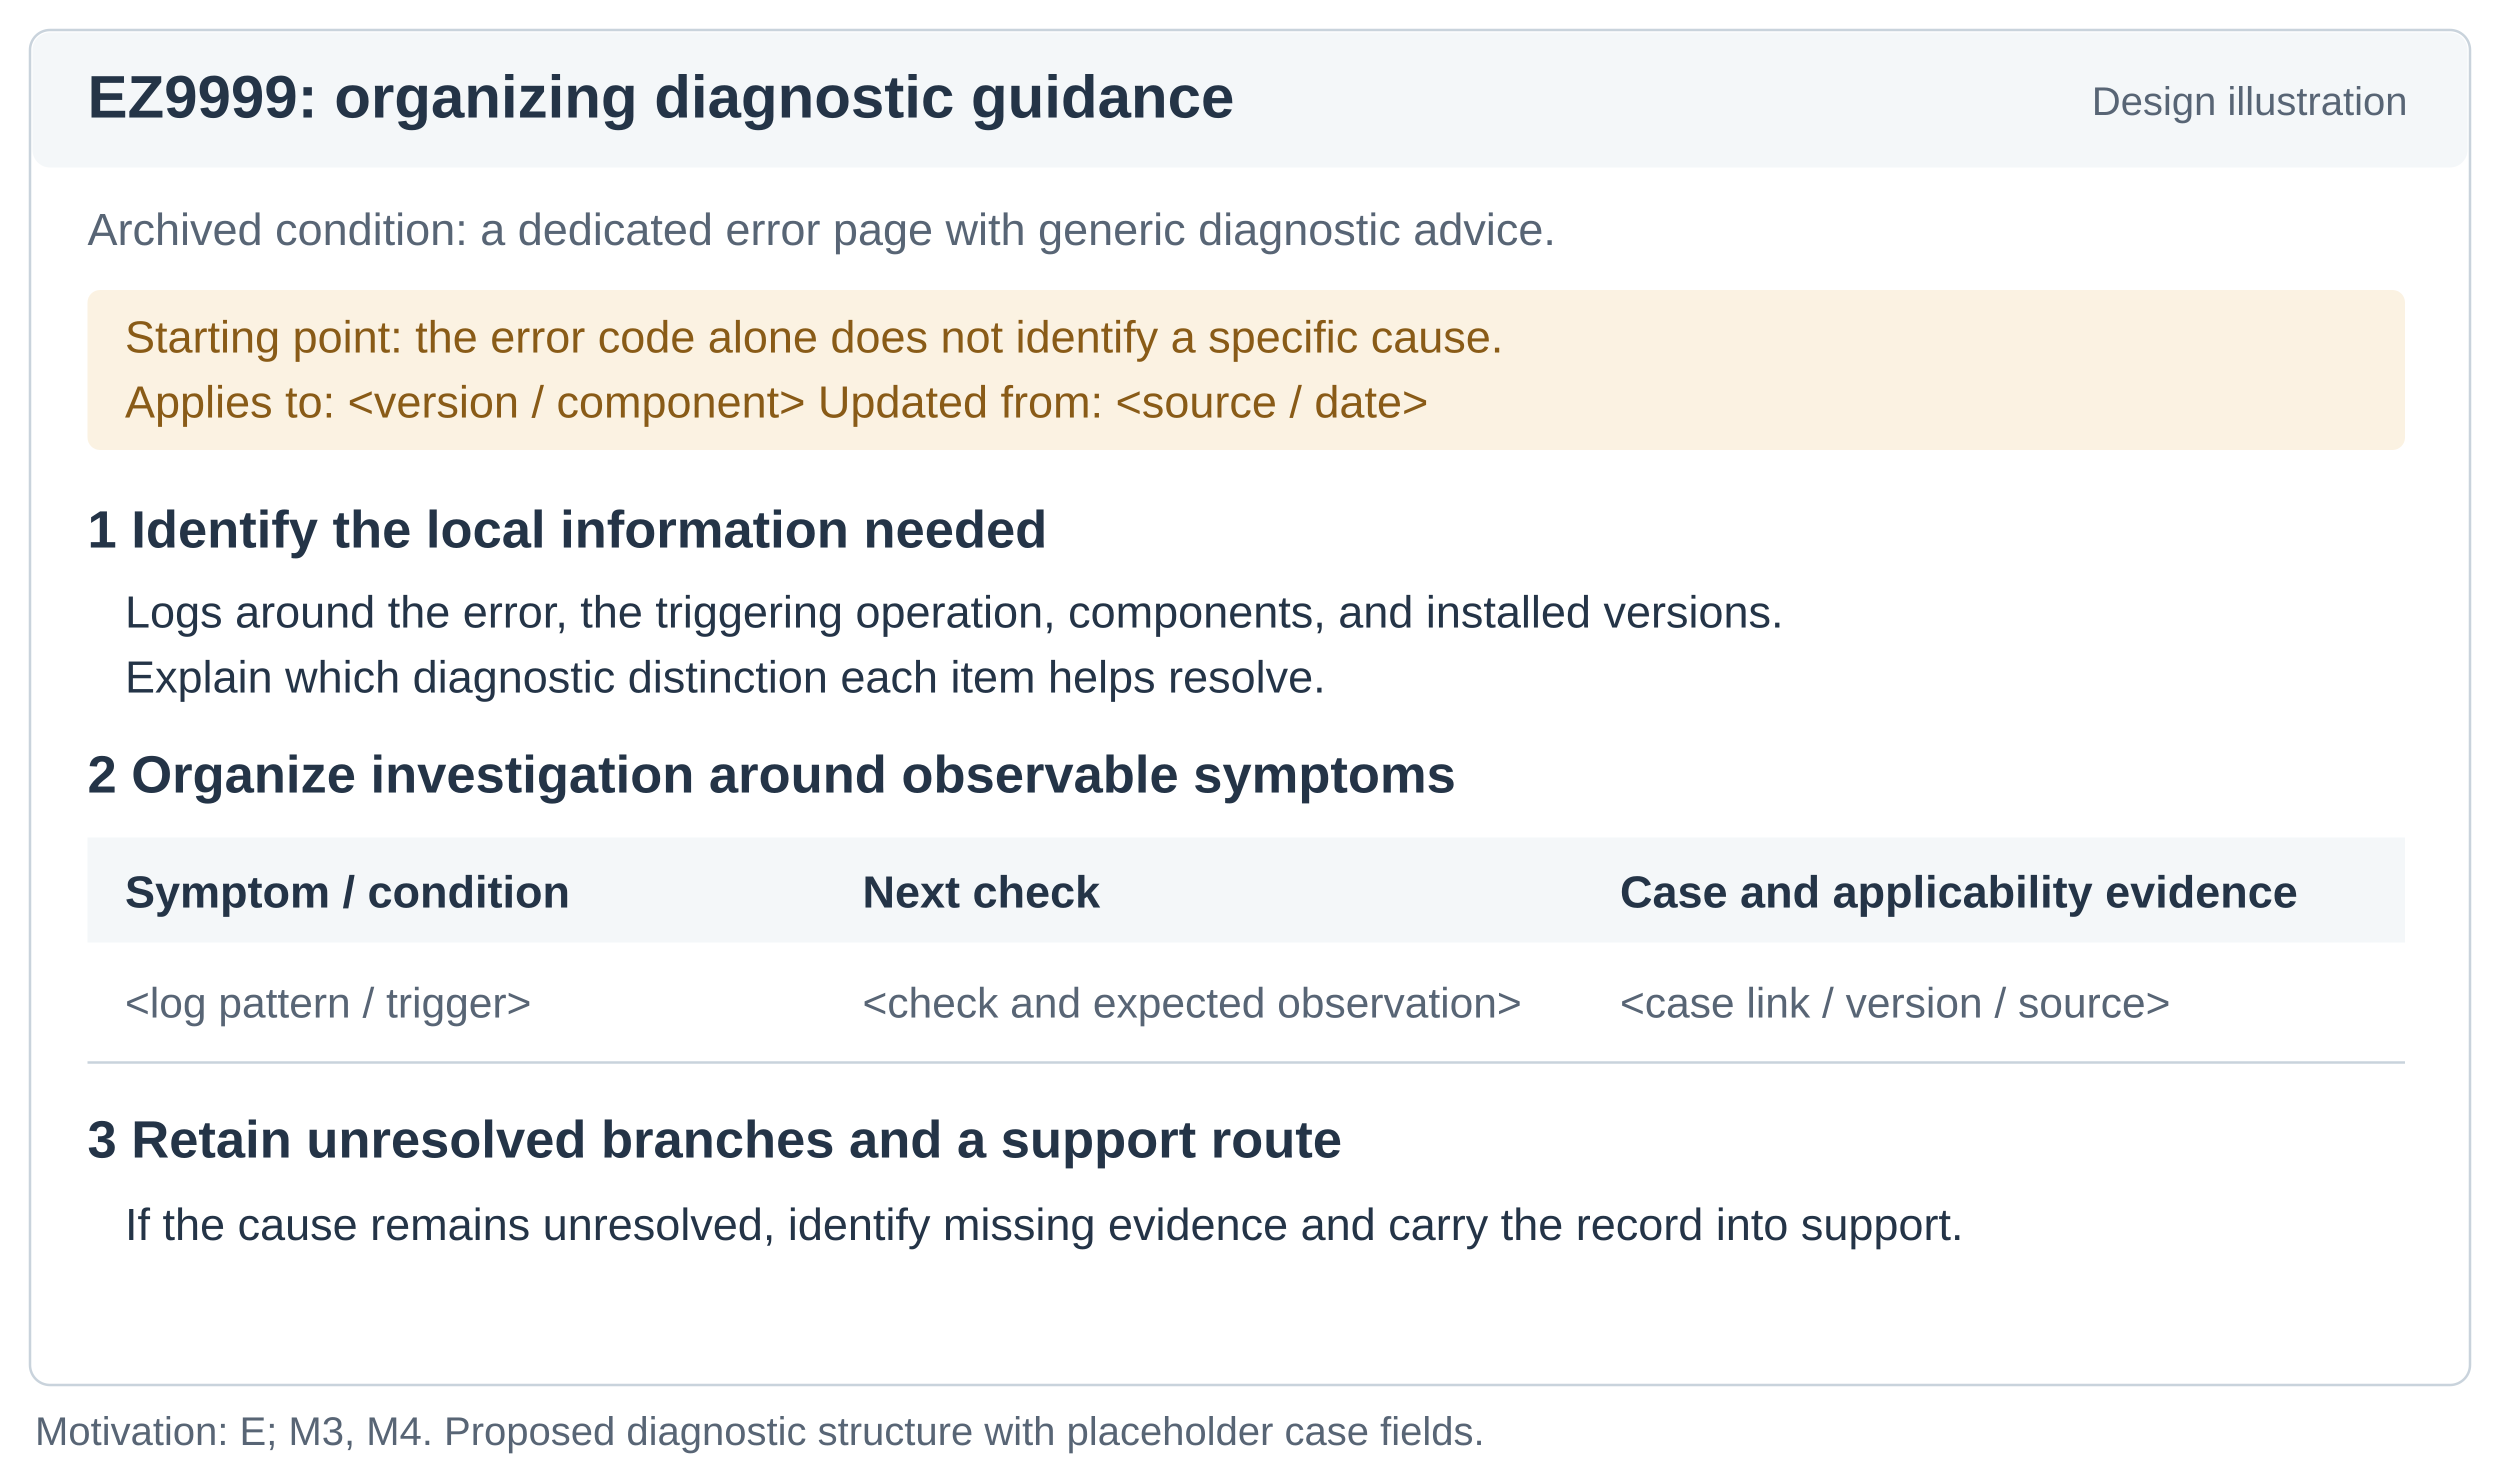
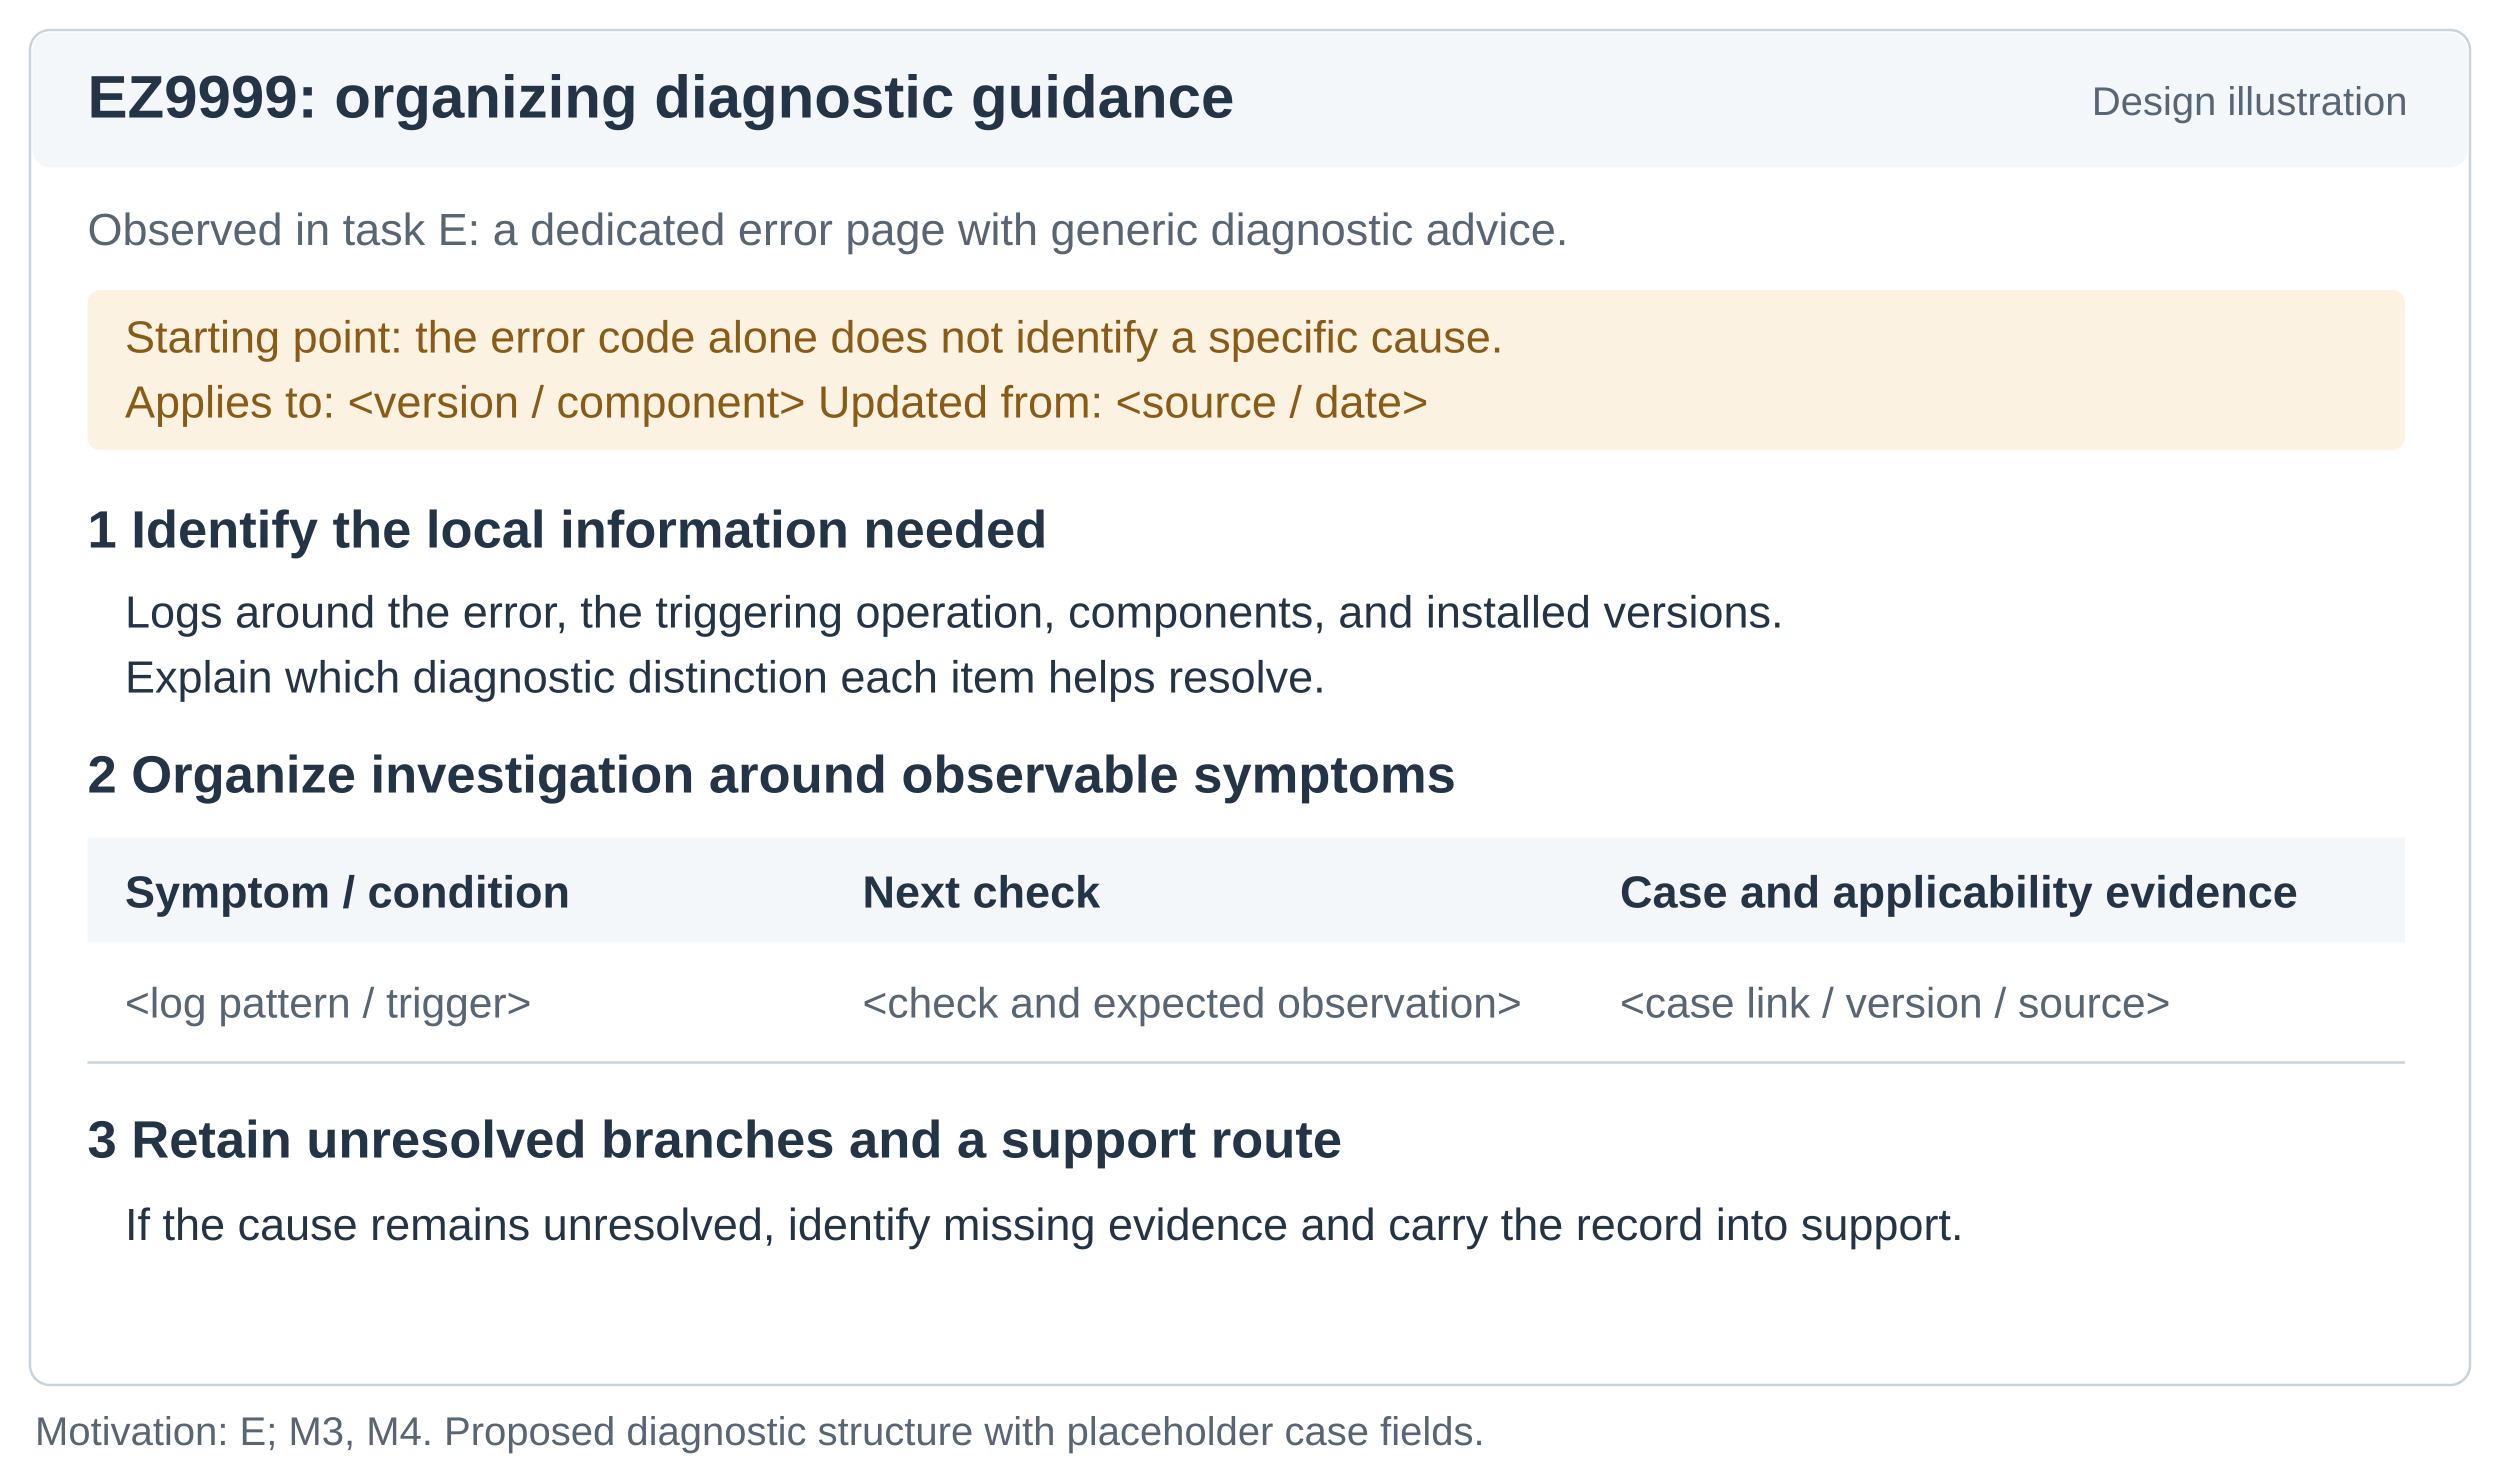
<svg xmlns="http://www.w3.org/2000/svg" width="1000" height="590" viewBox="0 0 1000 590" role="img">
  <rect width="100%" height="100%" fill="white" />
  <rect x="12" y="12" width="976" height="542" rx="8" fill="#ffffff" stroke="#c9d3dc" />
  <rect x="13" y="13" width="974" height="54" rx="7" fill="#f4f7f9" stroke="none" />
  <text x="35" y="47" font-family="Arial, PingFang SC, Noto Sans CJK SC, sans-serif" font-size="24" font-weight="700" text-anchor="start" fill="#243447">EZ9999: organizing diagnostic guidance</text>
  <text x="963" y="46" font-family="Arial, PingFang SC, Noto Sans CJK SC, sans-serif" font-size="16" font-weight="400" text-anchor="end" fill="#586575">Design illustration</text>
-   <text x="35" y="98" font-family="Arial, PingFang SC, Noto Sans CJK SC, sans-serif" font-size="18" font-weight="400" text-anchor="start" fill="#586575">Archived condition: a dedicated error page with generic diagnostic advice.</text>
+   <text x="35" y="98" font-family="Arial, PingFang SC, Noto Sans CJK SC, sans-serif" font-size="18" font-weight="400" text-anchor="start" fill="#586575">Observed in task E: a dedicated error page with generic diagnostic advice.</text>
  <rect x="35" y="116" width="927" height="64" rx="5" fill="#fbf2e2" stroke="none" />
  <text x="50" y="141" font-family="Arial, PingFang SC, Noto Sans CJK SC, sans-serif" font-size="18" font-weight="400" text-anchor="start" fill="#895b17">Starting point: the error code alone does not identify a specific cause.</text>
  <text x="50" y="167" font-family="Arial, PingFang SC, Noto Sans CJK SC, sans-serif" font-size="18" font-weight="400" text-anchor="start" fill="#895b17">Applies to: &lt;version / component&gt;    Updated from: &lt;source / date&gt;</text>
  <text x="35" y="219" font-family="Arial, PingFang SC, Noto Sans CJK SC, sans-serif" font-size="21" font-weight="700" text-anchor="start" fill="#243447">1  Identify the local information needed</text>
  <text x="50" y="251" font-family="Arial, PingFang SC, Noto Sans CJK SC, sans-serif" font-size="18" font-weight="400" text-anchor="start" fill="#243447">Logs around the error, the triggering operation, components, and installed versions.</text>
  <text x="50" y="277" font-family="Arial, PingFang SC, Noto Sans CJK SC, sans-serif" font-size="18" font-weight="400" text-anchor="start" fill="#243447">Explain which diagnostic distinction each item helps resolve.</text>
  <text x="35" y="317" font-family="Arial, PingFang SC, Noto Sans CJK SC, sans-serif" font-size="21" font-weight="700" text-anchor="start" fill="#243447">2  Organize investigation around observable symptoms</text>
  <rect x="35" y="335" width="927" height="42" rx="0" fill="#f4f7f9" stroke="none" />
  <text x="50" y="363" font-family="Arial, PingFang SC, Noto Sans CJK SC, sans-serif" font-size="18" font-weight="700" text-anchor="start" fill="#243447">Symptom / condition</text>
  <text x="345" y="363" font-family="Arial, PingFang SC, Noto Sans CJK SC, sans-serif" font-size="18" font-weight="700" text-anchor="start" fill="#243447">Next check</text>
  <text x="648" y="363" font-family="Arial, PingFang SC, Noto Sans CJK SC, sans-serif" font-size="18" font-weight="700" text-anchor="start" fill="#243447">Case and applicability evidence</text>
  <text x="50" y="407" font-family="Arial, PingFang SC, Noto Sans CJK SC, sans-serif" font-size="17" font-weight="400" text-anchor="start" fill="#586575">&lt;log pattern / trigger&gt;</text>
  <text x="345" y="407" font-family="Arial, PingFang SC, Noto Sans CJK SC, sans-serif" font-size="17" font-weight="400" text-anchor="start" fill="#586575">&lt;check and expected observation&gt;</text>
  <text x="648" y="407" font-family="Arial, PingFang SC, Noto Sans CJK SC, sans-serif" font-size="17" font-weight="400" text-anchor="start" fill="#586575">&lt;case link / version / source&gt;</text>
  <polyline points="35,425 962,425" fill="none" stroke="#c9d3dc" stroke-width="1" />
  <text x="35" y="463" font-family="Arial, PingFang SC, Noto Sans CJK SC, sans-serif" font-size="21" font-weight="700" text-anchor="start" fill="#243447">3  Retain unresolved branches and a support route</text>
  <text x="50" y="496" font-family="Arial, PingFang SC, Noto Sans CJK SC, sans-serif" font-size="18" font-weight="400" text-anchor="start" fill="#243447">If the cause remains unresolved, identify missing evidence and carry the record into support.</text>
  <text x="14" y="578" font-family="Arial, PingFang SC, Noto Sans CJK SC, sans-serif" font-size="16" font-weight="400" text-anchor="start" fill="#586575">Motivation: E; M3, M4. Proposed diagnostic structure with placeholder case fields.</text>
</svg>
